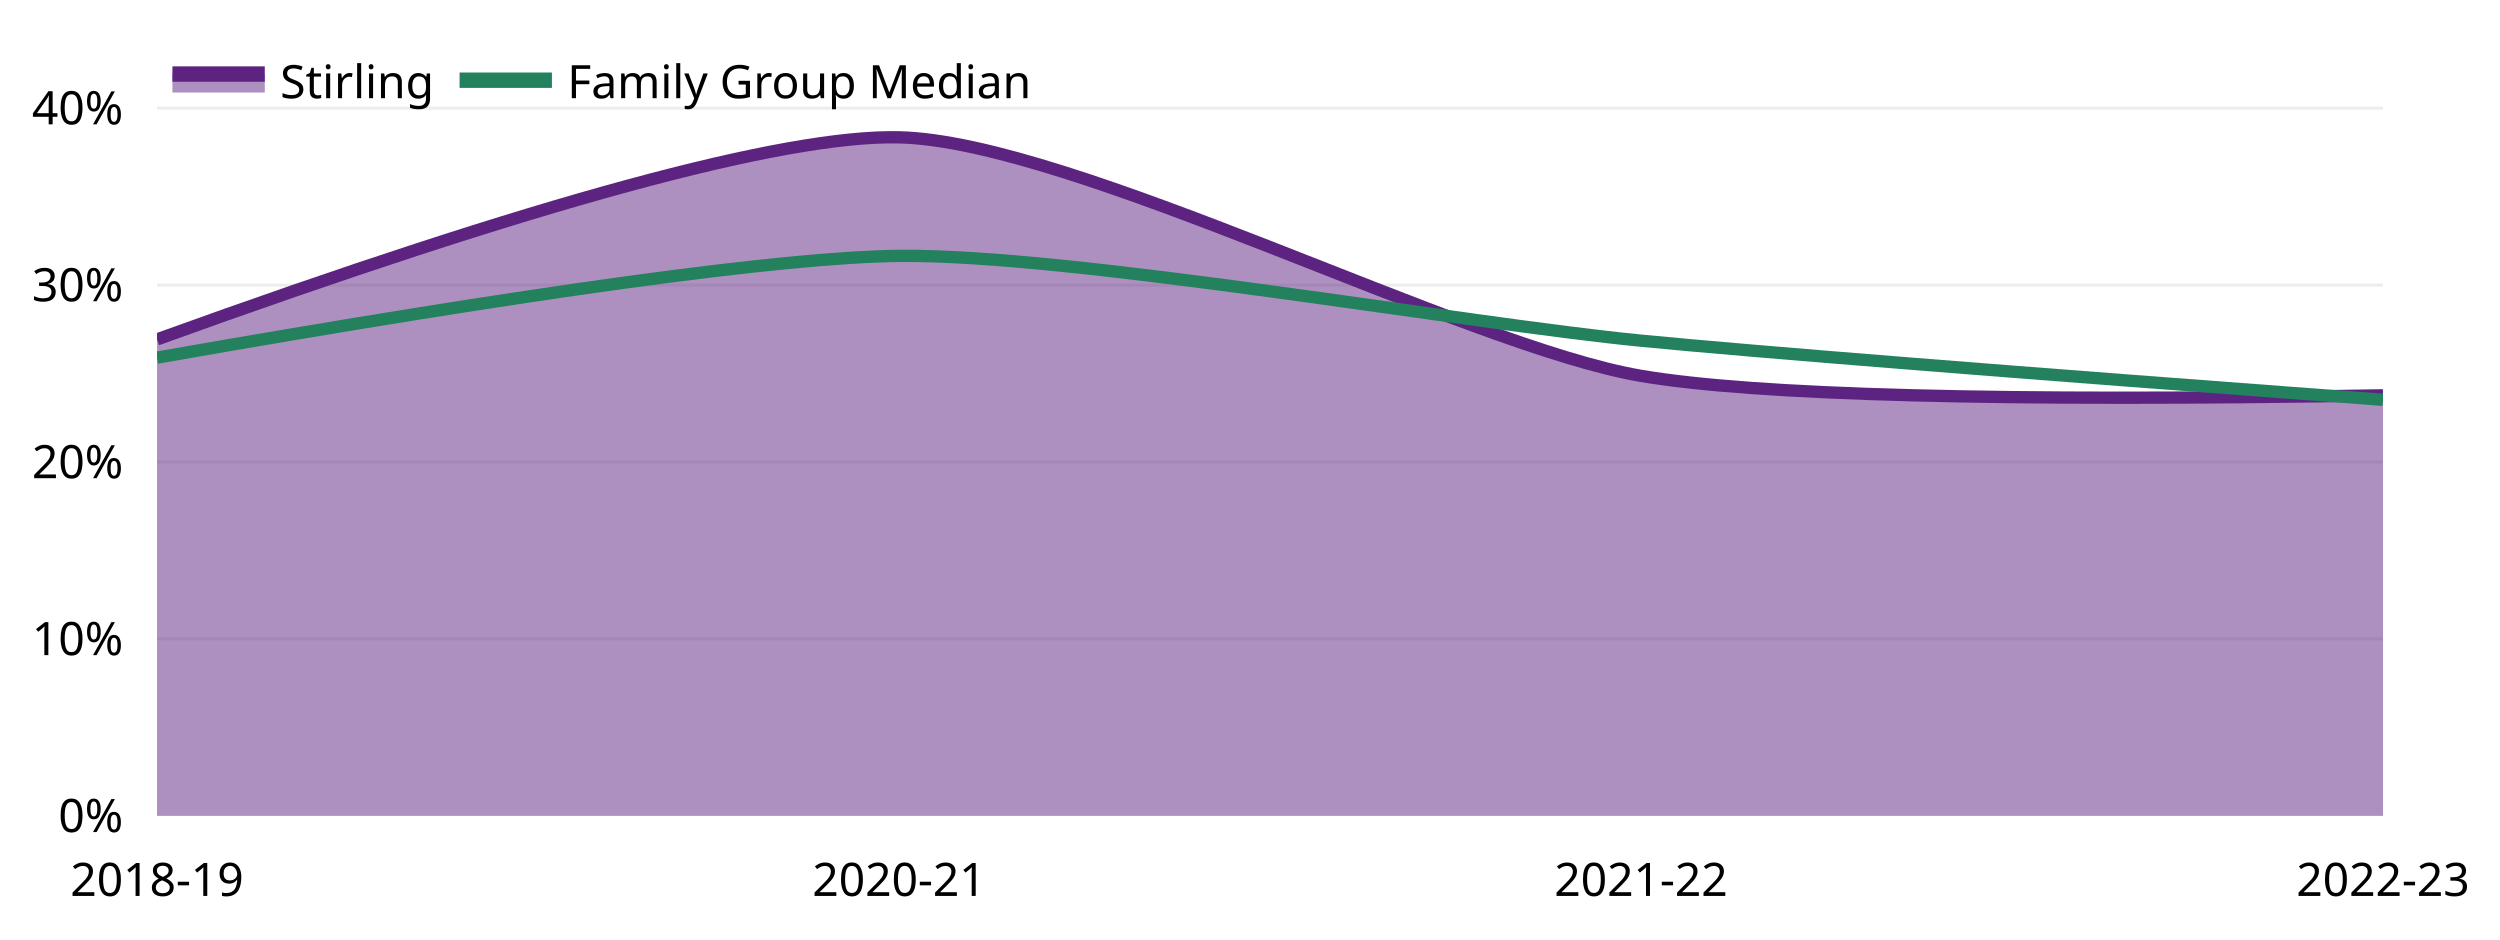
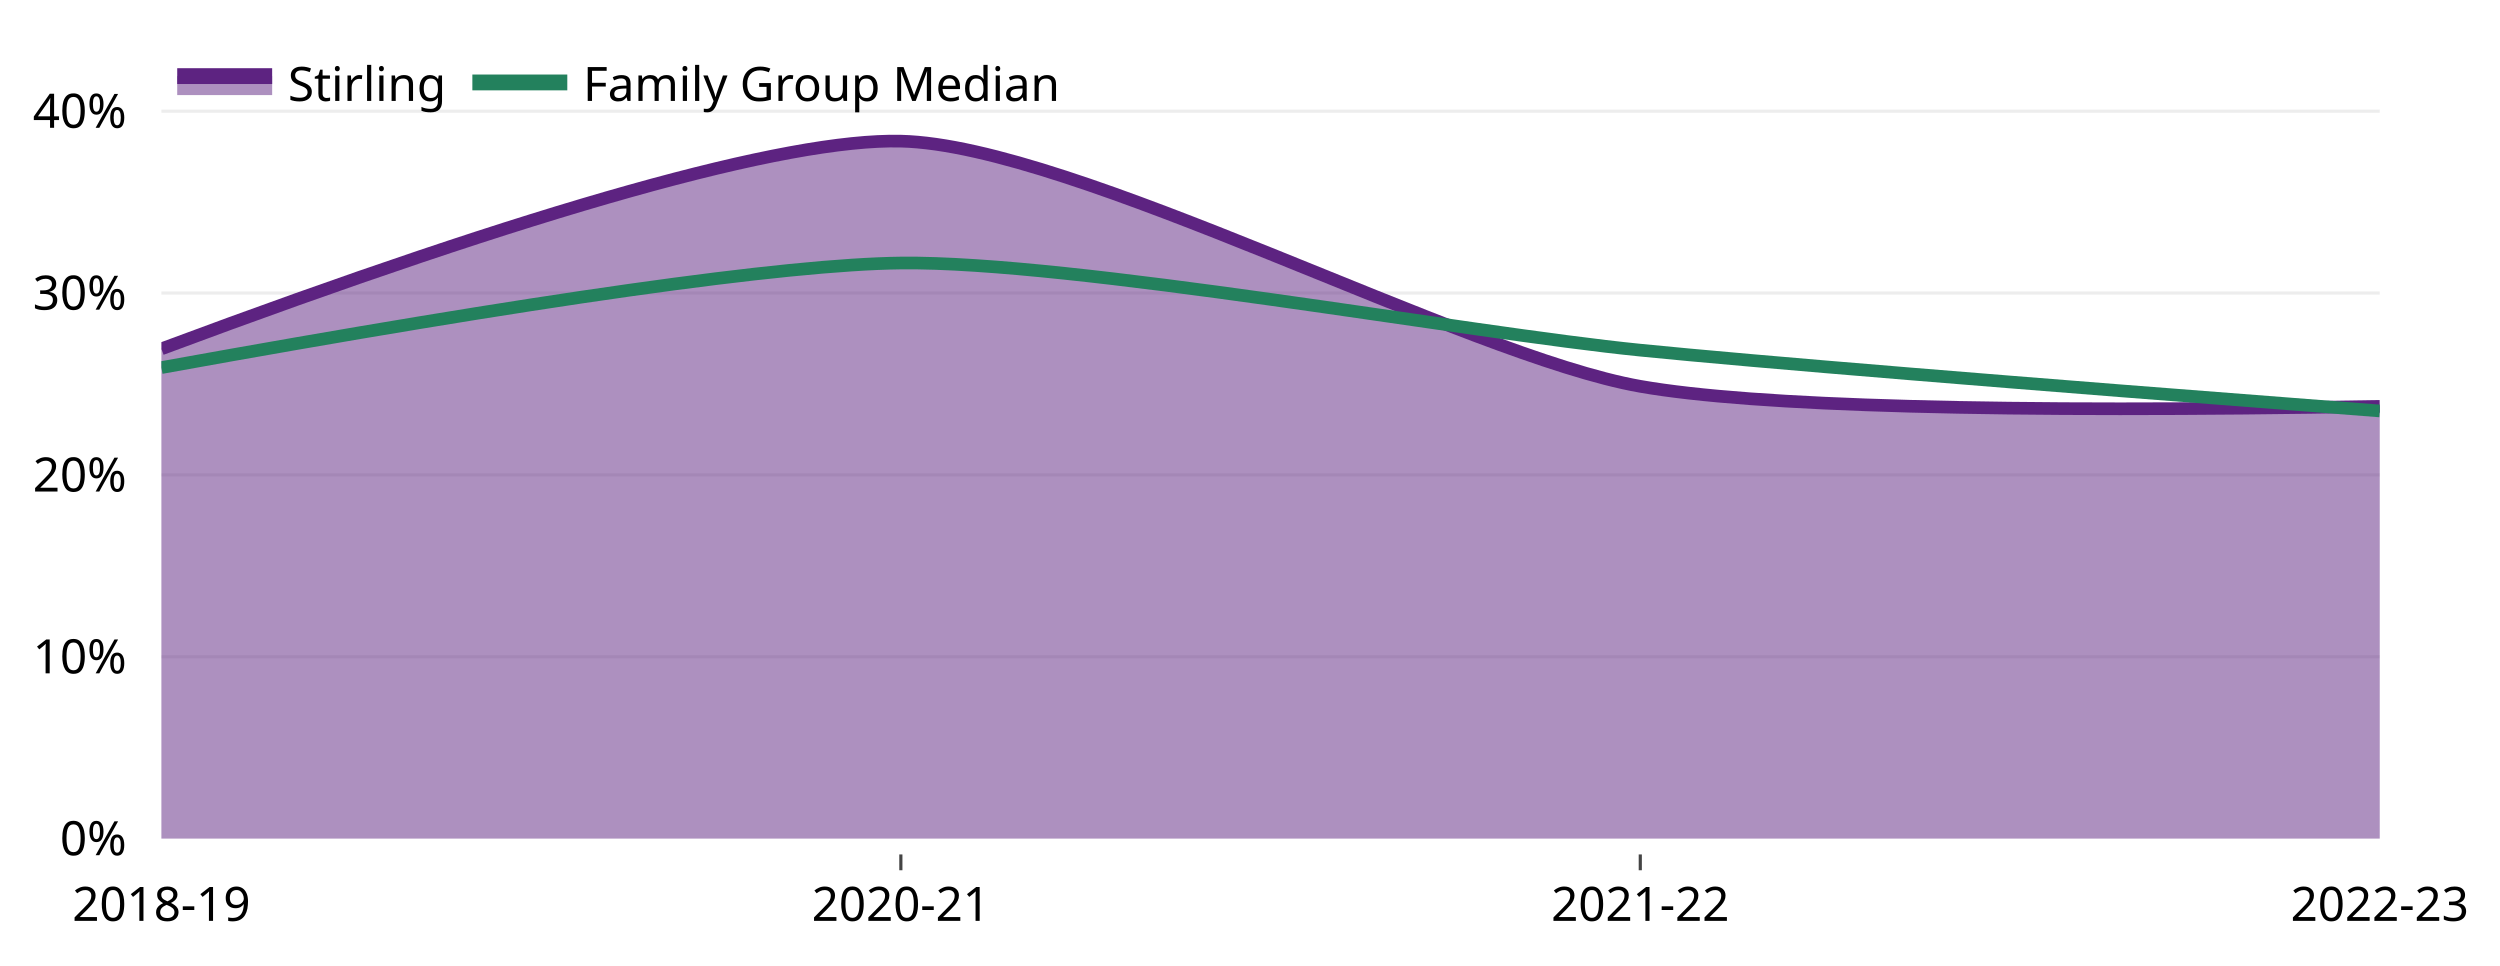
- <svg xmlns="http://www.w3.org/2000/svg" class="main-svg" width="812" height="305" style="" viewBox="0 0 812 305">
-   <rect x="0" y="0" width="812" height="305" style="fill: rgb(255, 255, 255); fill-opacity: 1;" />
-   <defs id="defs-c217c6">
+ <svg xmlns="http://www.w3.org/2000/svg" class="main-svg" width="790" height="305" style="" viewBox="0 0 790 305">
+   <rect x="0" y="0" width="790" height="305" style="fill: rgb(255, 255, 255); fill-opacity: 1;" />
+   <defs id="defs-dd92df">
    <g class="clips">
-       <clipPath id="clipc217c6xyplot" class="plotclip">
-         <rect width="723" height="232" />
+       <clipPath id="clipdd92dfxyplot" class="plotclip">
+         <rect width="701" height="232" />
      </clipPath>
-       <clipPath class="axesclip" id="clipc217c6x">
-         <rect x="51" y="0" width="723" height="305" />
+       <clipPath class="axesclip" id="clipdd92dfx">
+         <rect x="51" y="0" width="701" height="305" />
      </clipPath>
-       <clipPath class="axesclip" id="clipc217c6y">
-         <rect x="0" y="33" width="812" height="232" />
+       <clipPath class="axesclip" id="clipdd92dfy">
+         <rect x="0" y="33" width="790" height="232" />
      </clipPath>
-       <clipPath class="axesclip" id="clipc217c6xy">
-         <rect x="51" y="33" width="723" height="232" />
+       <clipPath class="axesclip" id="clipdd92dfxy">
+         <rect x="51" y="33" width="701" height="232" />
      </clipPath>
    </g>
    <g class="gradients" />
    <g class="patterns" />
  </defs>
  <g class="bglayer">
-     <rect class="bg" x="41" y="23" width="743" height="252" style="fill: rgb(0, 0, 0); fill-opacity: 0; stroke-width: 0;" />
+     <rect class="bg" x="41" y="23" width="721" height="252" style="fill: rgb(0, 0, 0); fill-opacity: 0; stroke-width: 0;" />
  </g>
  <g class="layer-below">
    <g class="imagelayer" />
    <g class="shapelayer" />
  </g>
  <g class="cartesianlayer">
    <g class="subplot xy">
      <g class="layer-subplot">
        <g class="shapelayer" />
        <g class="imagelayer" />
      </g>
      <g class="minor-gridlayer">
        <g class="x" />
        <g class="y" />
      </g>
      <g class="gridlayer">
        <g class="x">
-           <path class="xgrid crisp" transform="translate(292,0)" d="M0,33v232" style="stroke: rgb(255, 255, 255); stroke-opacity: 1; stroke-width: 1px;" />
-           <path class="xgrid crisp" transform="translate(533,0)" d="M0,33v232" style="stroke: rgb(255, 255, 255); stroke-opacity: 1; stroke-width: 1px;" />
+           <path class="xgrid crisp" transform="translate(284.67,0)" d="M0,33v232" style="stroke: rgb(255, 255, 255); stroke-opacity: 1; stroke-width: 1px;" />
+           <path class="xgrid crisp" transform="translate(518.33,0)" d="M0,33v232" style="stroke: rgb(255, 255, 255); stroke-opacity: 1; stroke-width: 1px;" />
        </g>
        <g class="y">
-           <path class="ygrid crisp" transform="translate(0,207.53)" d="M51,0h723" style="stroke: rgb(237, 237, 237); stroke-opacity: 1; stroke-width: 1px;" />
-           <path class="ygrid crisp" transform="translate(0,150.07)" d="M51,0h723" style="stroke: rgb(237, 237, 237); stroke-opacity: 1; stroke-width: 1px;" />
-           <path class="ygrid crisp" transform="translate(0,92.6)" d="M51,0h723" style="stroke: rgb(237, 237, 237); stroke-opacity: 1; stroke-width: 1px;" />
-           <path class="ygrid crisp" transform="translate(0,35.13)" d="M51,0h723" style="stroke: rgb(237, 237, 237); stroke-opacity: 1; stroke-width: 1px;" />
+           <path class="ygrid crisp" transform="translate(0,207.53)" d="M51,0h701" style="stroke: rgb(237, 237, 237); stroke-opacity: 1; stroke-width: 1px;" />
+           <path class="ygrid crisp" transform="translate(0,150.07)" d="M51,0h701" style="stroke: rgb(237, 237, 237); stroke-opacity: 1; stroke-width: 1px;" />
+           <path class="ygrid crisp" transform="translate(0,92.6)" d="M51,0h701" style="stroke: rgb(237, 237, 237); stroke-opacity: 1; stroke-width: 1px;" />
+           <path class="ygrid crisp" transform="translate(0,35.13)" d="M51,0h701" style="stroke: rgb(237, 237, 237); stroke-opacity: 1; stroke-width: 1px;" />
        </g>
      </g>
      <g class="zerolinelayer">
-         <path class="yzl zl crisp" transform="translate(0,265)" d="M51,0h723" style="stroke: rgb(255, 255, 255); stroke-opacity: 1; stroke-width: 2px;" />
+         <path class="yzl zl crisp" transform="translate(0,265)" d="M51,0h701" style="stroke: rgb(255, 255, 255); stroke-opacity: 1; stroke-width: 2px;" />
      </g>
      <path class="xlines-below" />
      <path class="ylines-below" />
      <g class="overlines-below" />
      <g class="xaxislayer-below" />
      <g class="yaxislayer-below" />
      <g class="overaxes-below" />
-       <g class="plot" transform="translate(51,33)" clip-path="url(#clipc217c6xyplot)">
+       <g class="plot" transform="translate(51,33)" clip-path="url(#clipdd92dfxyplot)">
        <g class="scatterlayer mlayer">
-           <g class="trace scatter trace06944b" style="stroke-miterlimit: 2;">
+           <g class="trace scatter traceea7714" style="stroke-miterlimit: 2;">
            <g class="fills">
              <g>
-                 <path class="js-fill" d="M723,232L0,232L0,77.24Q184.95,10.33 241,11.6C297.42,12.87 425.06,79.39 482,89.08Q537.56,98.54 723,95.4" style="fill: rgb(93, 35, 129); fill-opacity: 0.5; stroke-width: 0;" />
+                 <path class="js-fill" d="M701,232L0,232L0,77.24Q179.34,10.34 233.67,11.6C288.39,12.87 412.08,79.39 467.33,89.08Q521.16,98.52 701,95.4" style="fill: rgb(93, 35, 129); fill-opacity: 0.5; stroke-width: 0;" />
              </g>
            </g>
            <g class="errorbars" />
            <g class="lines">
-               <path class="js-line" d="M0,77.24Q184.95,10.33 241,11.6C297.42,12.87 425.06,79.39 482,89.08Q537.56,98.54 723,95.4" style="vector-effect: none; fill: none; stroke: rgb(93, 35, 129); stroke-opacity: 1; stroke-width: 4px; opacity: 1;" />
+               <path class="js-line" d="M0,77.24Q179.34,10.34 233.67,11.6C288.39,12.87 412.08,79.39 467.33,89.08Q521.16,98.52 701,95.4" style="vector-effect: none; fill: none; stroke: rgb(93, 35, 129); stroke-opacity: 1; stroke-width: 4px; opacity: 1;" />
            </g>
            <g class="points" />
            <g class="text" />
          </g>
-           <g class="trace scatter trace6f8bd7" style="stroke-miterlimit: 2; opacity: 1;">
+           <g class="trace scatter trace84a98d" style="stroke-miterlimit: 2; opacity: 1;">
            <g class="fills" />
            <g class="errorbars" />
            <g class="lines">
-               <path class="js-line" d="M0,83.16Q184.73,50.74 241,50.11C297.19,49.48 425.72,72.19 482,77.65Q538.19,83.1 723,96.86" style="vector-effect: none; fill: none; stroke: rgb(35, 129, 93); stroke-opacity: 1; stroke-width: 4px; opacity: 1;" />
+               <path class="js-line" d="M0,83.16Q179.11,50.74 233.67,50.11C288.15,49.48 412.76,72.19 467.33,77.65Q521.8,83.1 701,96.86" style="vector-effect: none; fill: none; stroke: rgb(35, 129, 93); stroke-opacity: 1; stroke-width: 4px; opacity: 1;" />
            </g>
            <g class="points" />
            <g class="text" />
          </g>
        </g>
      </g>
      <g class="overplot" />
-       <path class="xlines-above crisp" d="M0,0" style="fill: none;" />
+       <path class="xlines-above crisp" d="" style="fill: none; stroke-width: 1px; stroke: rgb(0, 0, 0); stroke-opacity: 0;" />
      <path class="ylines-above crisp" d="M0,0" style="fill: none;" />
      <g class="overlines-above" />
      <g class="xaxislayer-above">
+         <path class="xtick ticks crisp" d="M0,275v-5" transform="translate(284.67,0)" style="stroke: rgb(68, 68, 68); stroke-opacity: 1; stroke-width: 1px;" />
+         <path class="xtick ticks crisp" d="M0,275v-5" transform="translate(518.33,0)" style="stroke: rgb(68, 68, 68); stroke-opacity: 1; stroke-width: 1px;" />
        <g class="xtick">
          <text text-anchor="middle" x="0" y="291" transform="translate(51,0)" style="font-family: 'Segoe UI Semibold'; font-size: 15px; fill: rgb(0, 0, 0); fill-opacity: 1; white-space: pre; opacity: 1;">2018-19</text>
        </g>
        <g class="xtick">
-           <text text-anchor="middle" x="0" y="291" transform="translate(292,0)" style="font-family: 'Segoe UI Semibold'; font-size: 15px; fill: rgb(0, 0, 0); fill-opacity: 1; white-space: pre; opacity: 1;">2020-21</text>
+           <text text-anchor="middle" x="0" y="291" transform="translate(284.67,0)" style="font-family: 'Segoe UI Semibold'; font-size: 15px; fill: rgb(0, 0, 0); fill-opacity: 1; white-space: pre; opacity: 1;">2020-21</text>
        </g>
        <g class="xtick">
-           <text text-anchor="middle" x="0" y="291" transform="translate(533,0)" style="font-family: 'Segoe UI Semibold'; font-size: 15px; fill: rgb(0, 0, 0); fill-opacity: 1; white-space: pre; opacity: 1;">2021-22</text>
+           <text text-anchor="middle" x="0" y="291" transform="translate(518.33,0)" style="font-family: 'Segoe UI Semibold'; font-size: 15px; fill: rgb(0, 0, 0); fill-opacity: 1; white-space: pre; opacity: 1;">2021-22</text>
        </g>
        <g class="xtick">
-           <text text-anchor="middle" x="0" y="291" transform="translate(774,0)" style="font-family: 'Segoe UI Semibold'; font-size: 15px; fill: rgb(0, 0, 0); fill-opacity: 1; white-space: pre; opacity: 1;">2022-23</text>
+           <text text-anchor="middle" x="0" y="291" transform="translate(752,0)" style="font-family: 'Segoe UI Semibold'; font-size: 15px; fill: rgb(0, 0, 0); fill-opacity: 1; white-space: pre; opacity: 1;">2022-23</text>
        </g>
      </g>
      <g class="yaxislayer-above">
        <g class="ytick">
          <text text-anchor="end" x="40" y="5.25" transform="translate(0,265)" style="font-family: 'Segoe UI Semibold'; font-size: 15px; fill: rgb(0, 0, 0); fill-opacity: 1; white-space: pre; opacity: 1;">0%</text>
        </g>
        <g class="ytick">
          <text text-anchor="end" x="40" y="5.25" style="font-family: 'Segoe UI Semibold'; font-size: 15px; fill: rgb(0, 0, 0); fill-opacity: 1; white-space: pre; opacity: 1;" transform="translate(0,207.53)">10%</text>
        </g>
        <g class="ytick">
          <text text-anchor="end" x="40" y="5.25" style="font-family: 'Segoe UI Semibold'; font-size: 15px; fill: rgb(0, 0, 0); fill-opacity: 1; white-space: pre; opacity: 1;" transform="translate(0,150.07)">20%</text>
        </g>
        <g class="ytick">
          <text text-anchor="end" x="40" y="5.25" style="font-family: 'Segoe UI Semibold'; font-size: 15px; fill: rgb(0, 0, 0); fill-opacity: 1; white-space: pre; opacity: 1;" transform="translate(0,92.6)">30%</text>
        </g>
        <g class="ytick">
          <text text-anchor="end" x="40" y="5.25" style="font-family: 'Segoe UI Semibold'; font-size: 15px; fill: rgb(0, 0, 0); fill-opacity: 1; white-space: pre; opacity: 1;" transform="translate(0,35.13)">40%</text>
        </g>
      </g>
      <g class="overaxes-above" />
    </g>
  </g>
  <g class="polarlayer" />
  <g class="smithlayer" />
  <g class="ternarylayer" />
  <g class="geolayer" />
  <g class="funnelarealayer" />
  <g class="pielayer" />
  <g class="iciclelayer" />
  <g class="treemaplayer" />
  <g class="sunburstlayer" />
  <g class="glimages" />
-   <defs id="topdefs-c217c6">
+   <defs id="topdefs-dd92df">
    <g class="clips" />
-     <clipPath id="legendc217c6">
+     <clipPath id="legenddd92df">
      <rect width="285" height="33" x="0" y="0" />
    </clipPath>
  </defs>
  <g class="layer-above">
    <g class="imagelayer" />
    <g class="shapelayer" />
  </g>
  <g class="infolayer">
    <g class="legend" pointer-events="all" transform="translate(51,9.8)">
      <rect class="bg" shape-rendering="crispEdges" width="285" height="33" x="0" y="0" style="stroke: rgb(68, 68, 68); stroke-opacity: 1; fill: rgb(0, 0, 0); fill-opacity: 0; stroke-width: 0px;" />
-       <g class="scrollbox" transform="" clip-path="url(#legendc217c6)">
+       <g class="scrollbox" transform="" clip-path="url(#legenddd92df)">
        <g class="groups">
          <g class="traces" transform="translate(0,16.25)" style="opacity: 1;">
            <text class="legendtext" text-anchor="start" x="40" y="5.85" style="font-family: 'Segoe UI Semibold'; font-size: 15px; fill: rgb(0, 0, 0); fill-opacity: 1; white-space: pre;">Stirling</text>
            <g class="layers">
              <g class="legendfill">
                <path class="js-fill" d="M5,-2h30v6h-30z" style="stroke-width: 0; fill: rgb(93, 35, 129); fill-opacity: 0.5;" />
              </g>
              <g class="legendlines">
                <path class="js-line" d="M5,-2h30" style="fill: none; stroke: rgb(93, 35, 129); stroke-opacity: 1; stroke-width: 5px;" />
              </g>
              <g class="legendsymbols">
                <g class="legendpoints" />
              </g>
            </g>
            <rect class="legendtoggle" x="0" y="-11.25" width="90.766" height="22.5" style="fill: rgb(0, 0, 0); fill-opacity: 0;" />
          </g>
          <g class="traces" transform="translate(93.26562,16.25)" style="opacity: 1;">
            <text class="legendtext" text-anchor="start" x="40" y="5.85" style="font-family: 'Segoe UI Semibold'; font-size: 15px; fill: rgb(0, 0, 0); fill-opacity: 1; white-space: pre;">Family Group Median</text>
            <g class="layers" style="opacity: 1;">
              <g class="legendfill" />
              <g class="legendlines">
                <path class="js-line" d="M5,0h30" style="fill: none; stroke: rgb(35, 129, 93); stroke-opacity: 1; stroke-width: 5px;" />
              </g>
              <g class="legendsymbols">
                <g class="legendpoints" />
              </g>
            </g>
            <rect class="legendtoggle" x="0" y="-11.25" width="188.609" height="22.5" style="fill: rgb(0, 0, 0); fill-opacity: 0;" />
          </g>
        </g>
      </g>
      <rect class="scrollbar" rx="20" ry="3" width="0" height="0" x="0" y="0" style="fill: rgb(128, 139, 164); fill-opacity: 1;" />
    </g>
    <g class="g-gtitle" />
    <g class="g-xtitle" />
    <g class="g-ytitle" />
  </g>
</svg>
